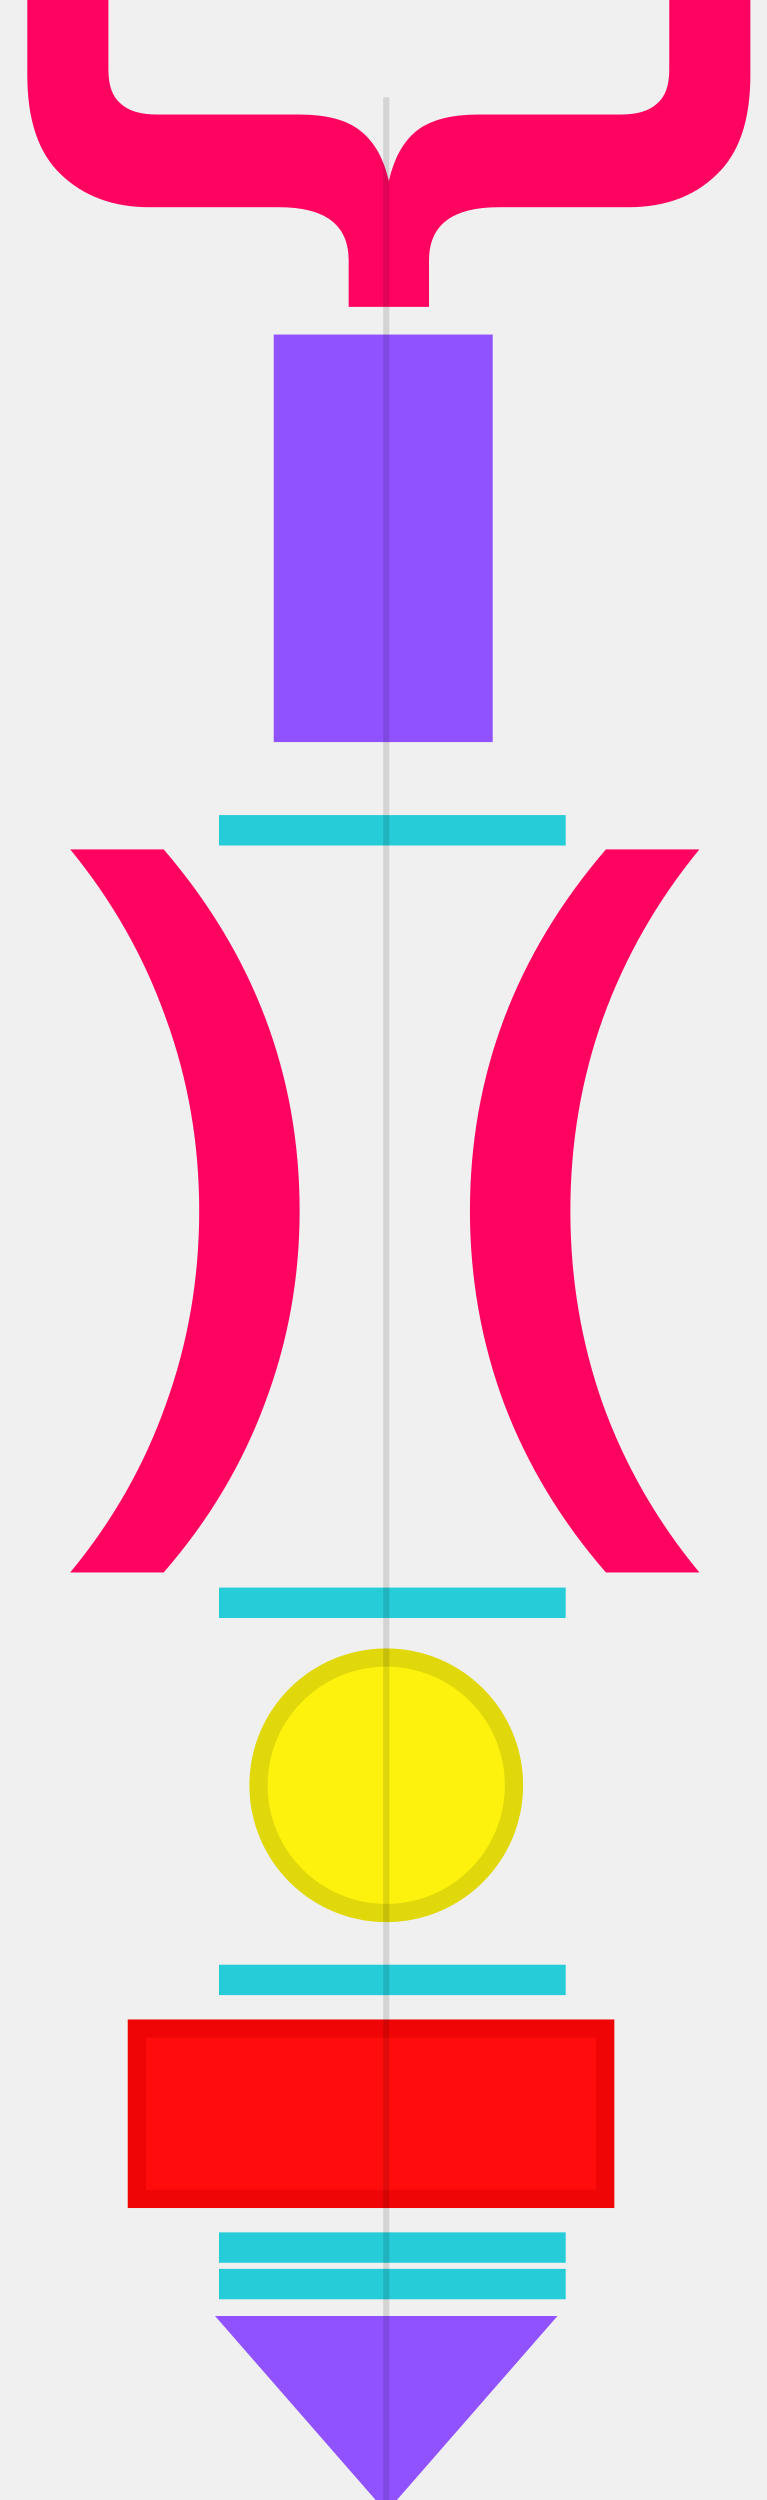
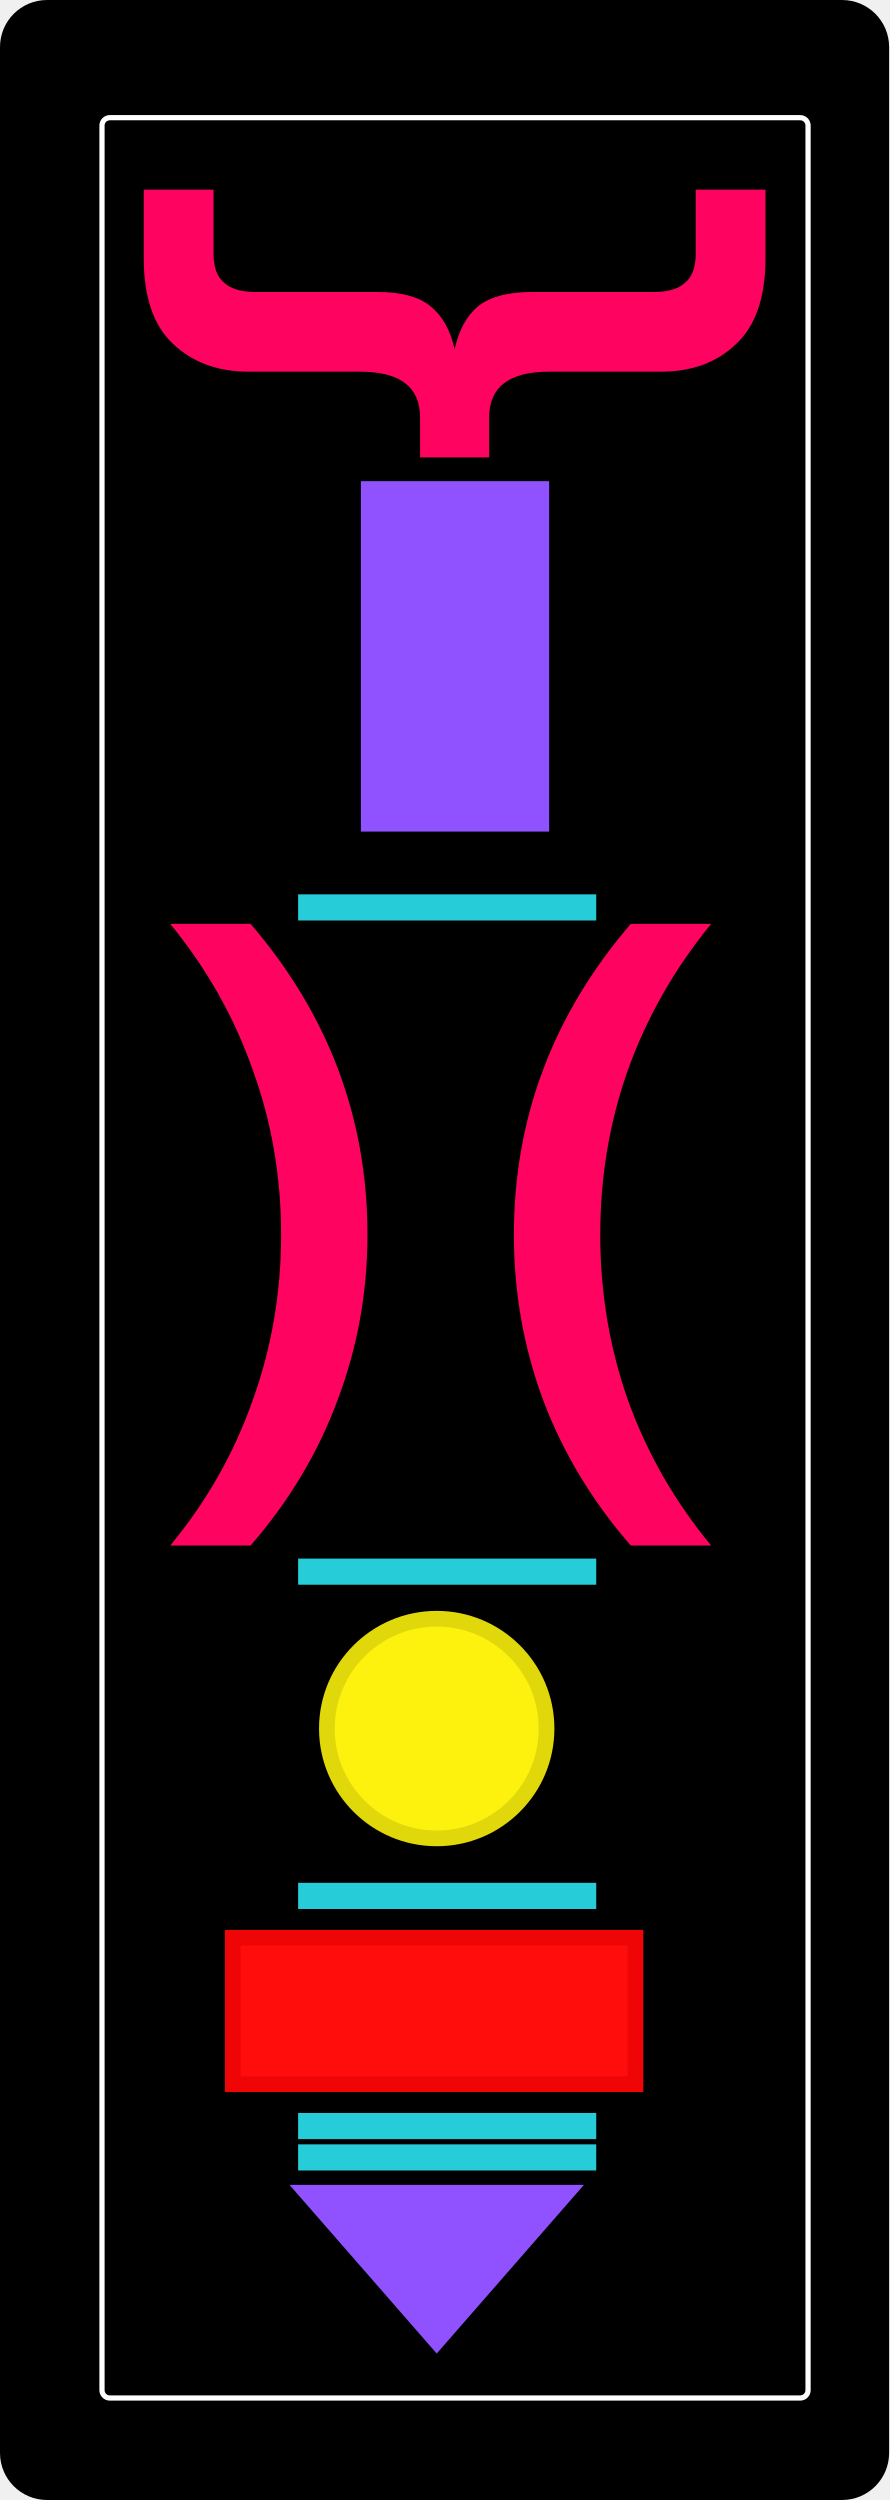
- <svg xmlns="http://www.w3.org/2000/svg" width="126" height="411" viewBox="0 0 126 411" fill="none">
-   <g clip-path="url(#clip0_702_13)">
-     <rect x="22.5" y="333.5" width="77" height="28" fill="#FF0D0D" stroke="#EF0505" stroke-width="3" />
-     <path d="M88.346 382.25L63.5 410.719L38.654 382.25L88.346 382.25Z" fill="#9052FE" stroke="#9052FE" stroke-width="3" />
-     <rect x="46.5" y="56.5" width="33" height="64" fill="#9052FE" stroke="#9052FE" stroke-width="3" />
-     <circle cx="63.5" cy="293.5" r="21" fill="#FCF20E" stroke="#E0D80A" stroke-width="3" />
-     <line x1="36" y1="325.5" x2="93" y2="325.5" stroke="#26CCD7" stroke-width="5" />
-     <line x1="36" y1="375.5" x2="93" y2="375.5" stroke="#26CCD7" stroke-width="5" />
-     <line x1="36" y1="369.5" x2="93" y2="369.5" stroke="#26CCD7" stroke-width="5" />
-     <line x1="36" y1="263.5" x2="93" y2="263.5" stroke="#26CCD7" stroke-width="5" />
-     <line x1="36" y1="136.5" x2="93" y2="136.5" stroke="#26CCD7" stroke-width="5" />
-     <path d="M4.489 12.351C4.489 19.802 6.352 25.263 10.077 28.734C13.803 32.29 18.629 34.068 24.555 34.068L45.891 34.068C53.511 34.068 57.321 36.989 57.321 42.831L57.321 50.451L70.529 50.451L70.529 42.831C70.529 36.989 74.339 34.068 81.959 34.068L103.295 34.068C109.307 34.068 114.133 32.29 117.773 28.734C121.499 25.263 123.361 19.802 123.361 12.351L123.361 -0.73L110.026 -0.73L110.026 11.462C110.026 14.087 109.349 15.949 107.994 17.05C106.724 18.235 104.735 18.828 102.025 18.828L78.657 18.828C74.17 18.828 70.783 19.717 68.497 21.495C66.296 23.273 64.772 26.025 63.925 29.75C63.079 26.025 61.512 23.273 59.226 21.495C57.025 19.717 53.681 18.828 49.193 18.828L25.825 18.828C23.116 18.828 21.126 18.235 19.856 17.05C18.502 15.949 17.824 14.087 17.824 11.462L17.824 -0.73L4.489 -0.73L4.489 12.351Z" fill="#FF0361" />
-     <path d="M26.907 258.511C34.273 250.044 39.819 240.773 43.544 230.698C47.354 220.623 49.259 210.082 49.259 199.075C49.259 176.808 41.809 156.996 26.907 139.639H11.54C18.483 148.106 23.732 157.377 27.288 167.452C30.929 177.443 32.749 187.984 32.749 199.075C32.749 210.166 30.929 220.75 27.288 230.825C23.732 240.9 18.483 250.129 11.54 258.511H26.907ZM99.61 258.511C92.244 250.044 86.656 240.773 82.846 230.698C79.12 220.623 77.258 210.082 77.258 199.075C77.258 176.808 84.708 156.996 99.61 139.639H114.977C108.034 148.106 102.742 157.377 99.102 167.452C95.546 177.443 93.768 187.984 93.768 199.075C93.768 210.166 95.546 220.75 99.102 230.825C102.742 240.9 108.034 250.129 114.977 258.511H99.61Z" fill="#FF0361" />
-     <line x1="63.5" y1="16" x2="63.5" y2="490" stroke="black" stroke-opacity="0.12" />
-   </g>
-   <defs>
-     <clipPath id="clip0_702_13">
-       <rect width="126" height="411" fill="white" transform="translate(0.000244141)" />
-     </clipPath>
-   </defs>
+ <svg xmlns="http://www.w3.org/2000/svg" width="170" height="478" viewBox="0 0 170 478" fill="none">
+   <rect width="170" height="478" rx="9" fill="black" />
+   <rect x="44.5" y="370.5" width="77" height="28" fill="#FF0D0D" stroke="#EF0505" stroke-width="3" />
+   <path d="M108.346 419.25L83.5 447.719L58.654 419.25L108.346 419.25Z" fill="#9052FE" stroke="#9052FE" stroke-width="3" />
+   <rect x="70.5" y="93.5" width="33" height="64" fill="#9052FE" stroke="#9052FE" stroke-width="3" />
+   <circle cx="83.5" cy="330.5" r="21" fill="#FCF20E" stroke="#E0D80A" stroke-width="3" />
+   <line x1="57" y1="362.5" x2="114" y2="362.5" stroke="#26CCD7" stroke-width="5" />
+   <line x1="57" y1="412.5" x2="114" y2="412.5" stroke="#26CCD7" stroke-width="5" />
+   <line x1="57" y1="406.5" x2="114" y2="406.5" stroke="#26CCD7" stroke-width="5" />
+   <line x1="57" y1="300.5" x2="114" y2="300.5" stroke="#26CCD7" stroke-width="5" />
+   <line x1="57" y1="173.5" x2="114" y2="173.5" stroke="#26CCD7" stroke-width="5" />
+   <path d="M27.489 49.351C27.489 56.802 29.352 62.263 33.077 65.734C36.802 69.29 41.628 71.068 47.555 71.068L68.891 71.068C76.511 71.068 80.321 73.989 80.321 79.831L80.321 87.451L93.529 87.451L93.529 79.831C93.529 73.989 97.339 71.068 104.959 71.068L126.295 71.068C132.306 71.068 137.132 69.29 140.773 65.734C144.498 62.263 146.361 56.802 146.361 49.351L146.361 36.27L133.026 36.27L133.026 48.462C133.026 51.087 132.349 52.949 130.994 54.05C129.724 55.235 127.734 55.828 125.025 55.828L101.657 55.828C97.17 55.828 93.783 56.717 91.497 58.495C89.296 60.273 87.772 63.025 86.925 66.75C86.078 63.025 84.512 60.273 82.226 58.495C80.025 56.717 76.68 55.828 72.193 55.828L48.825 55.828C46.116 55.828 44.126 55.235 42.856 54.05C41.501 52.949 40.824 51.087 40.824 48.462L40.824 36.27L27.489 36.27L27.489 49.351Z" fill="#FF0361" />
+   <path d="M47.907 295.511C55.273 287.044 60.819 277.773 64.544 267.698C68.354 257.623 70.259 247.082 70.259 236.075C70.259 213.808 62.808 193.996 47.907 176.639H32.54C39.483 185.106 44.732 194.377 48.288 204.452C51.929 214.443 53.749 224.984 53.749 236.075C53.749 247.166 51.929 257.75 48.288 267.825C44.732 277.9 39.483 287.129 32.54 295.511H47.907ZM120.61 295.511C113.244 287.044 107.656 277.773 103.846 267.698C100.12 257.623 98.257 247.082 98.257 236.075C98.257 213.808 105.708 193.996 120.61 176.639H135.977C129.034 185.106 123.742 194.377 120.102 204.452C116.546 214.443 114.768 224.984 114.768 236.075C114.768 247.166 116.546 257.75 120.102 267.825C123.742 277.9 129.034 287.129 135.977 295.511H120.61Z" fill="#FF0361" />
+   <rect x="19.5" y="22.5" width="135" height="436" rx="1.5" stroke="white" />
</svg>
